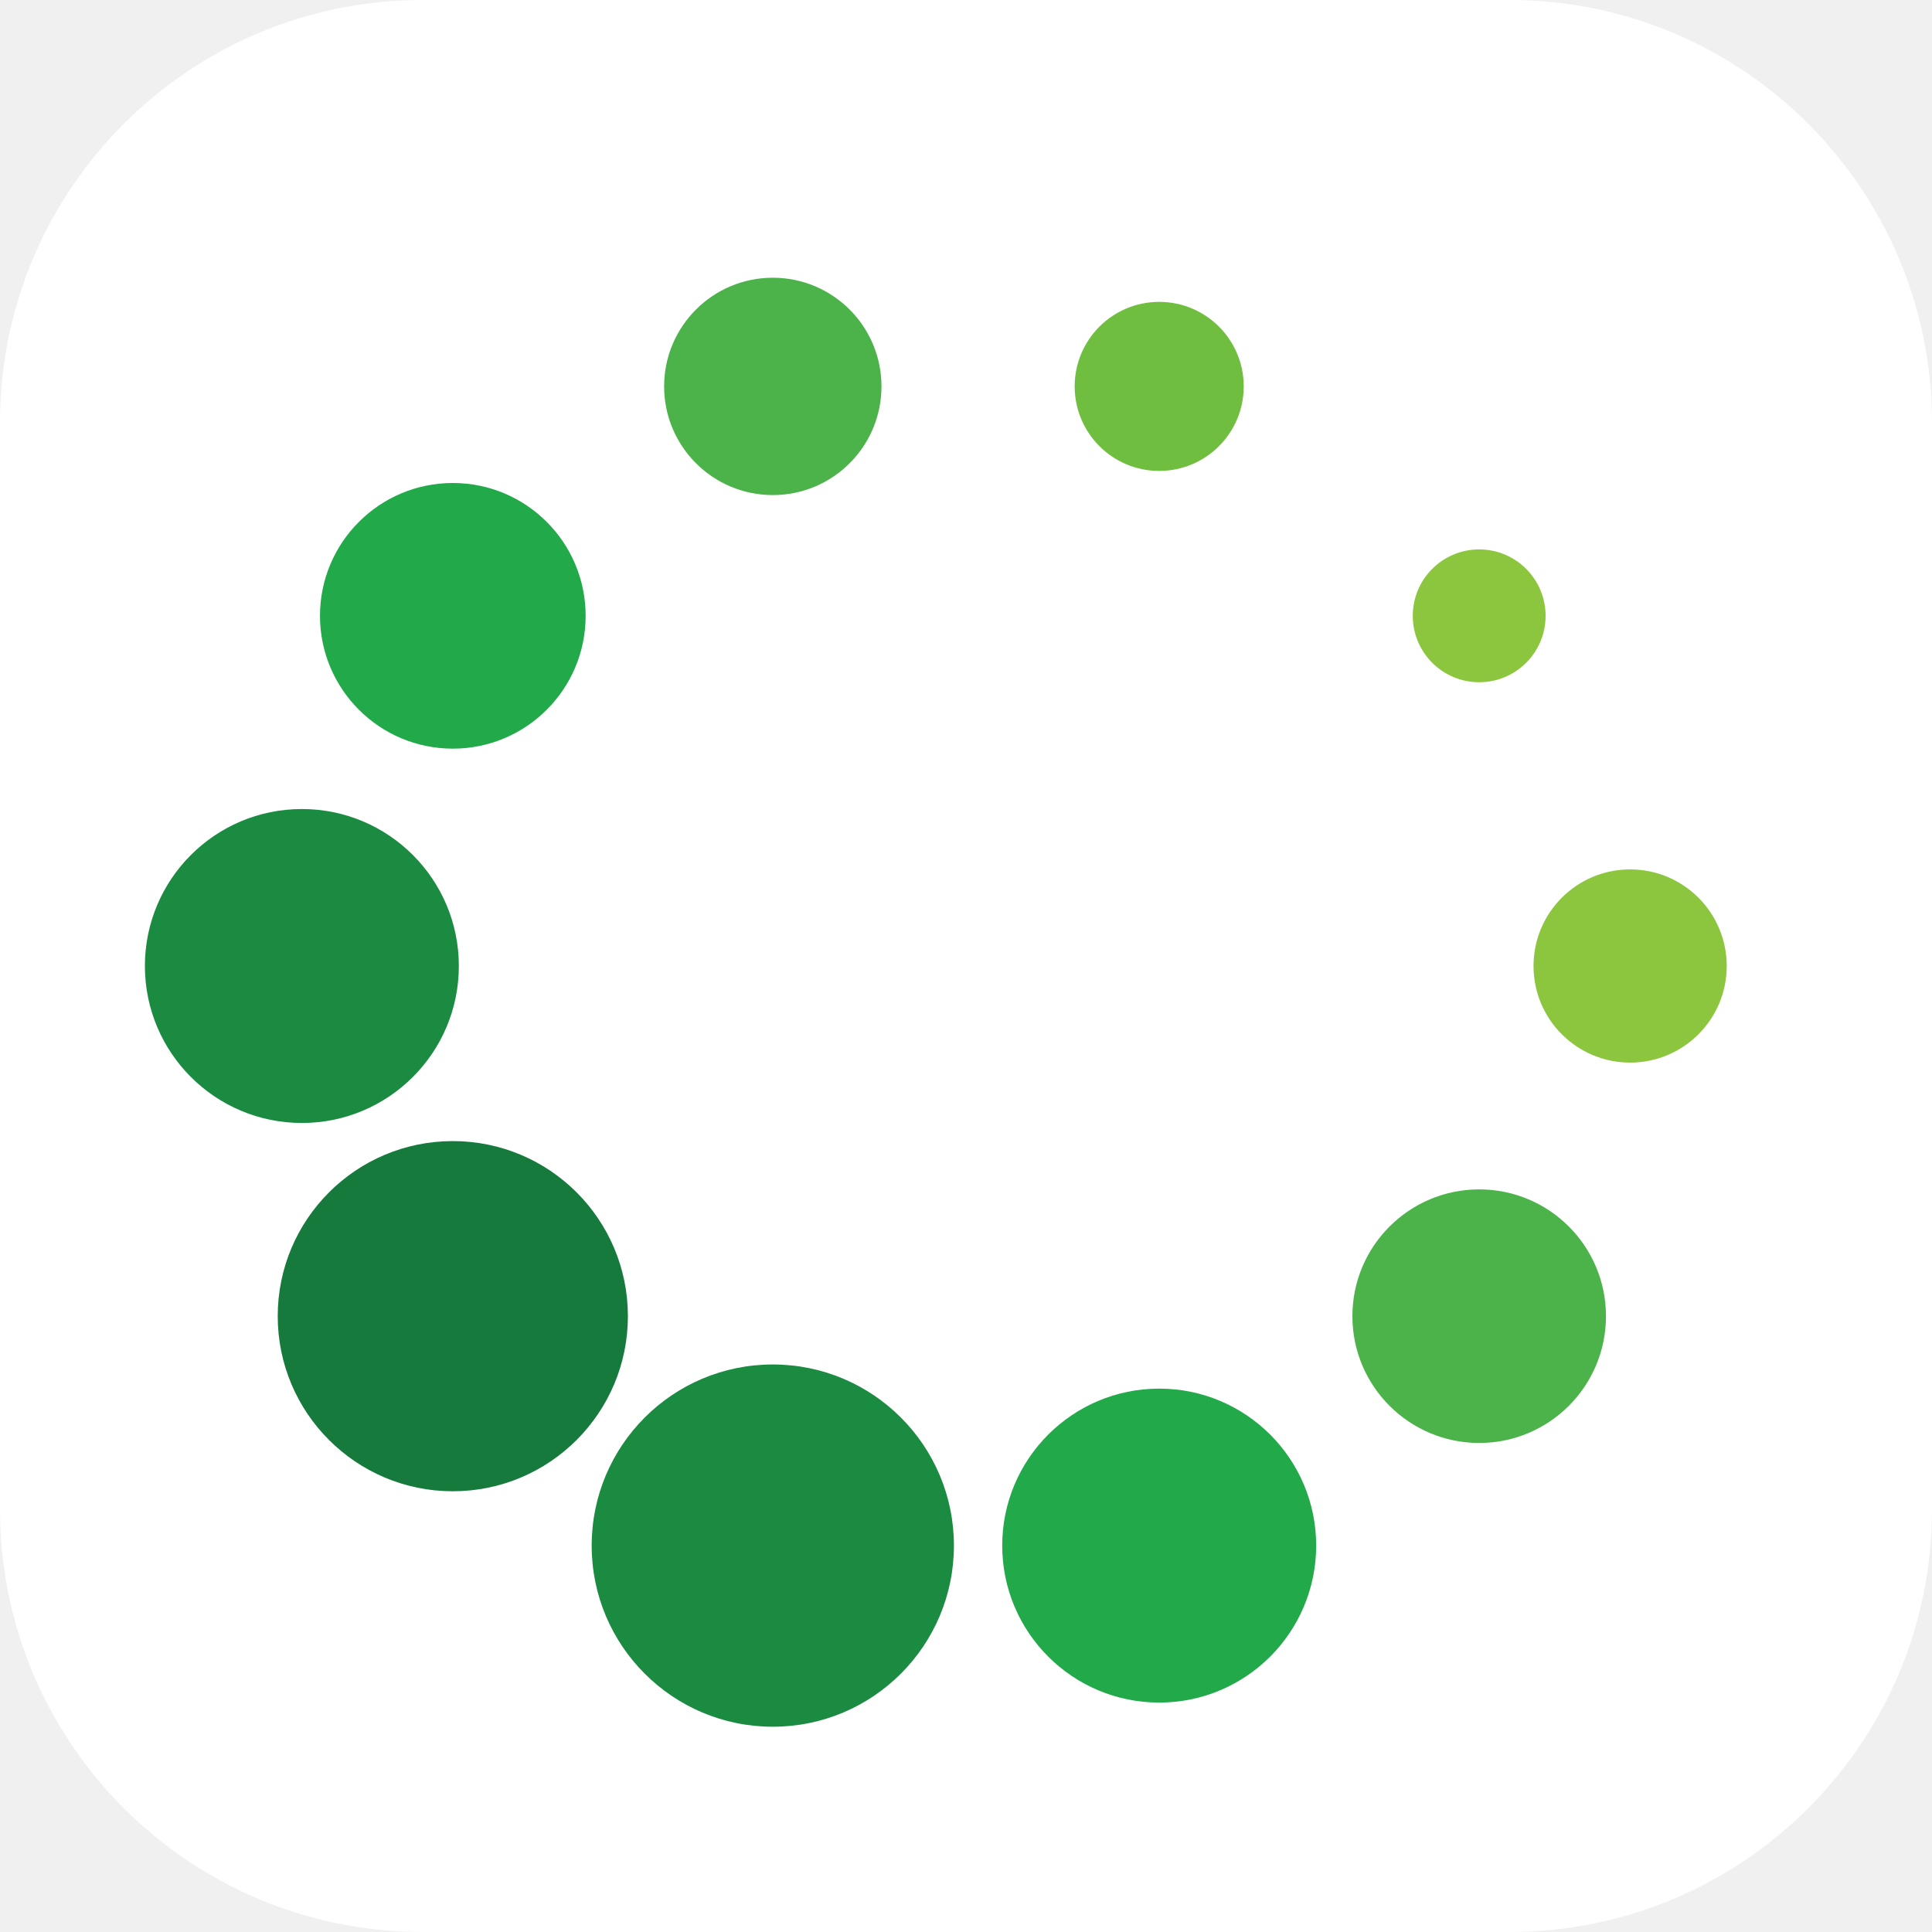
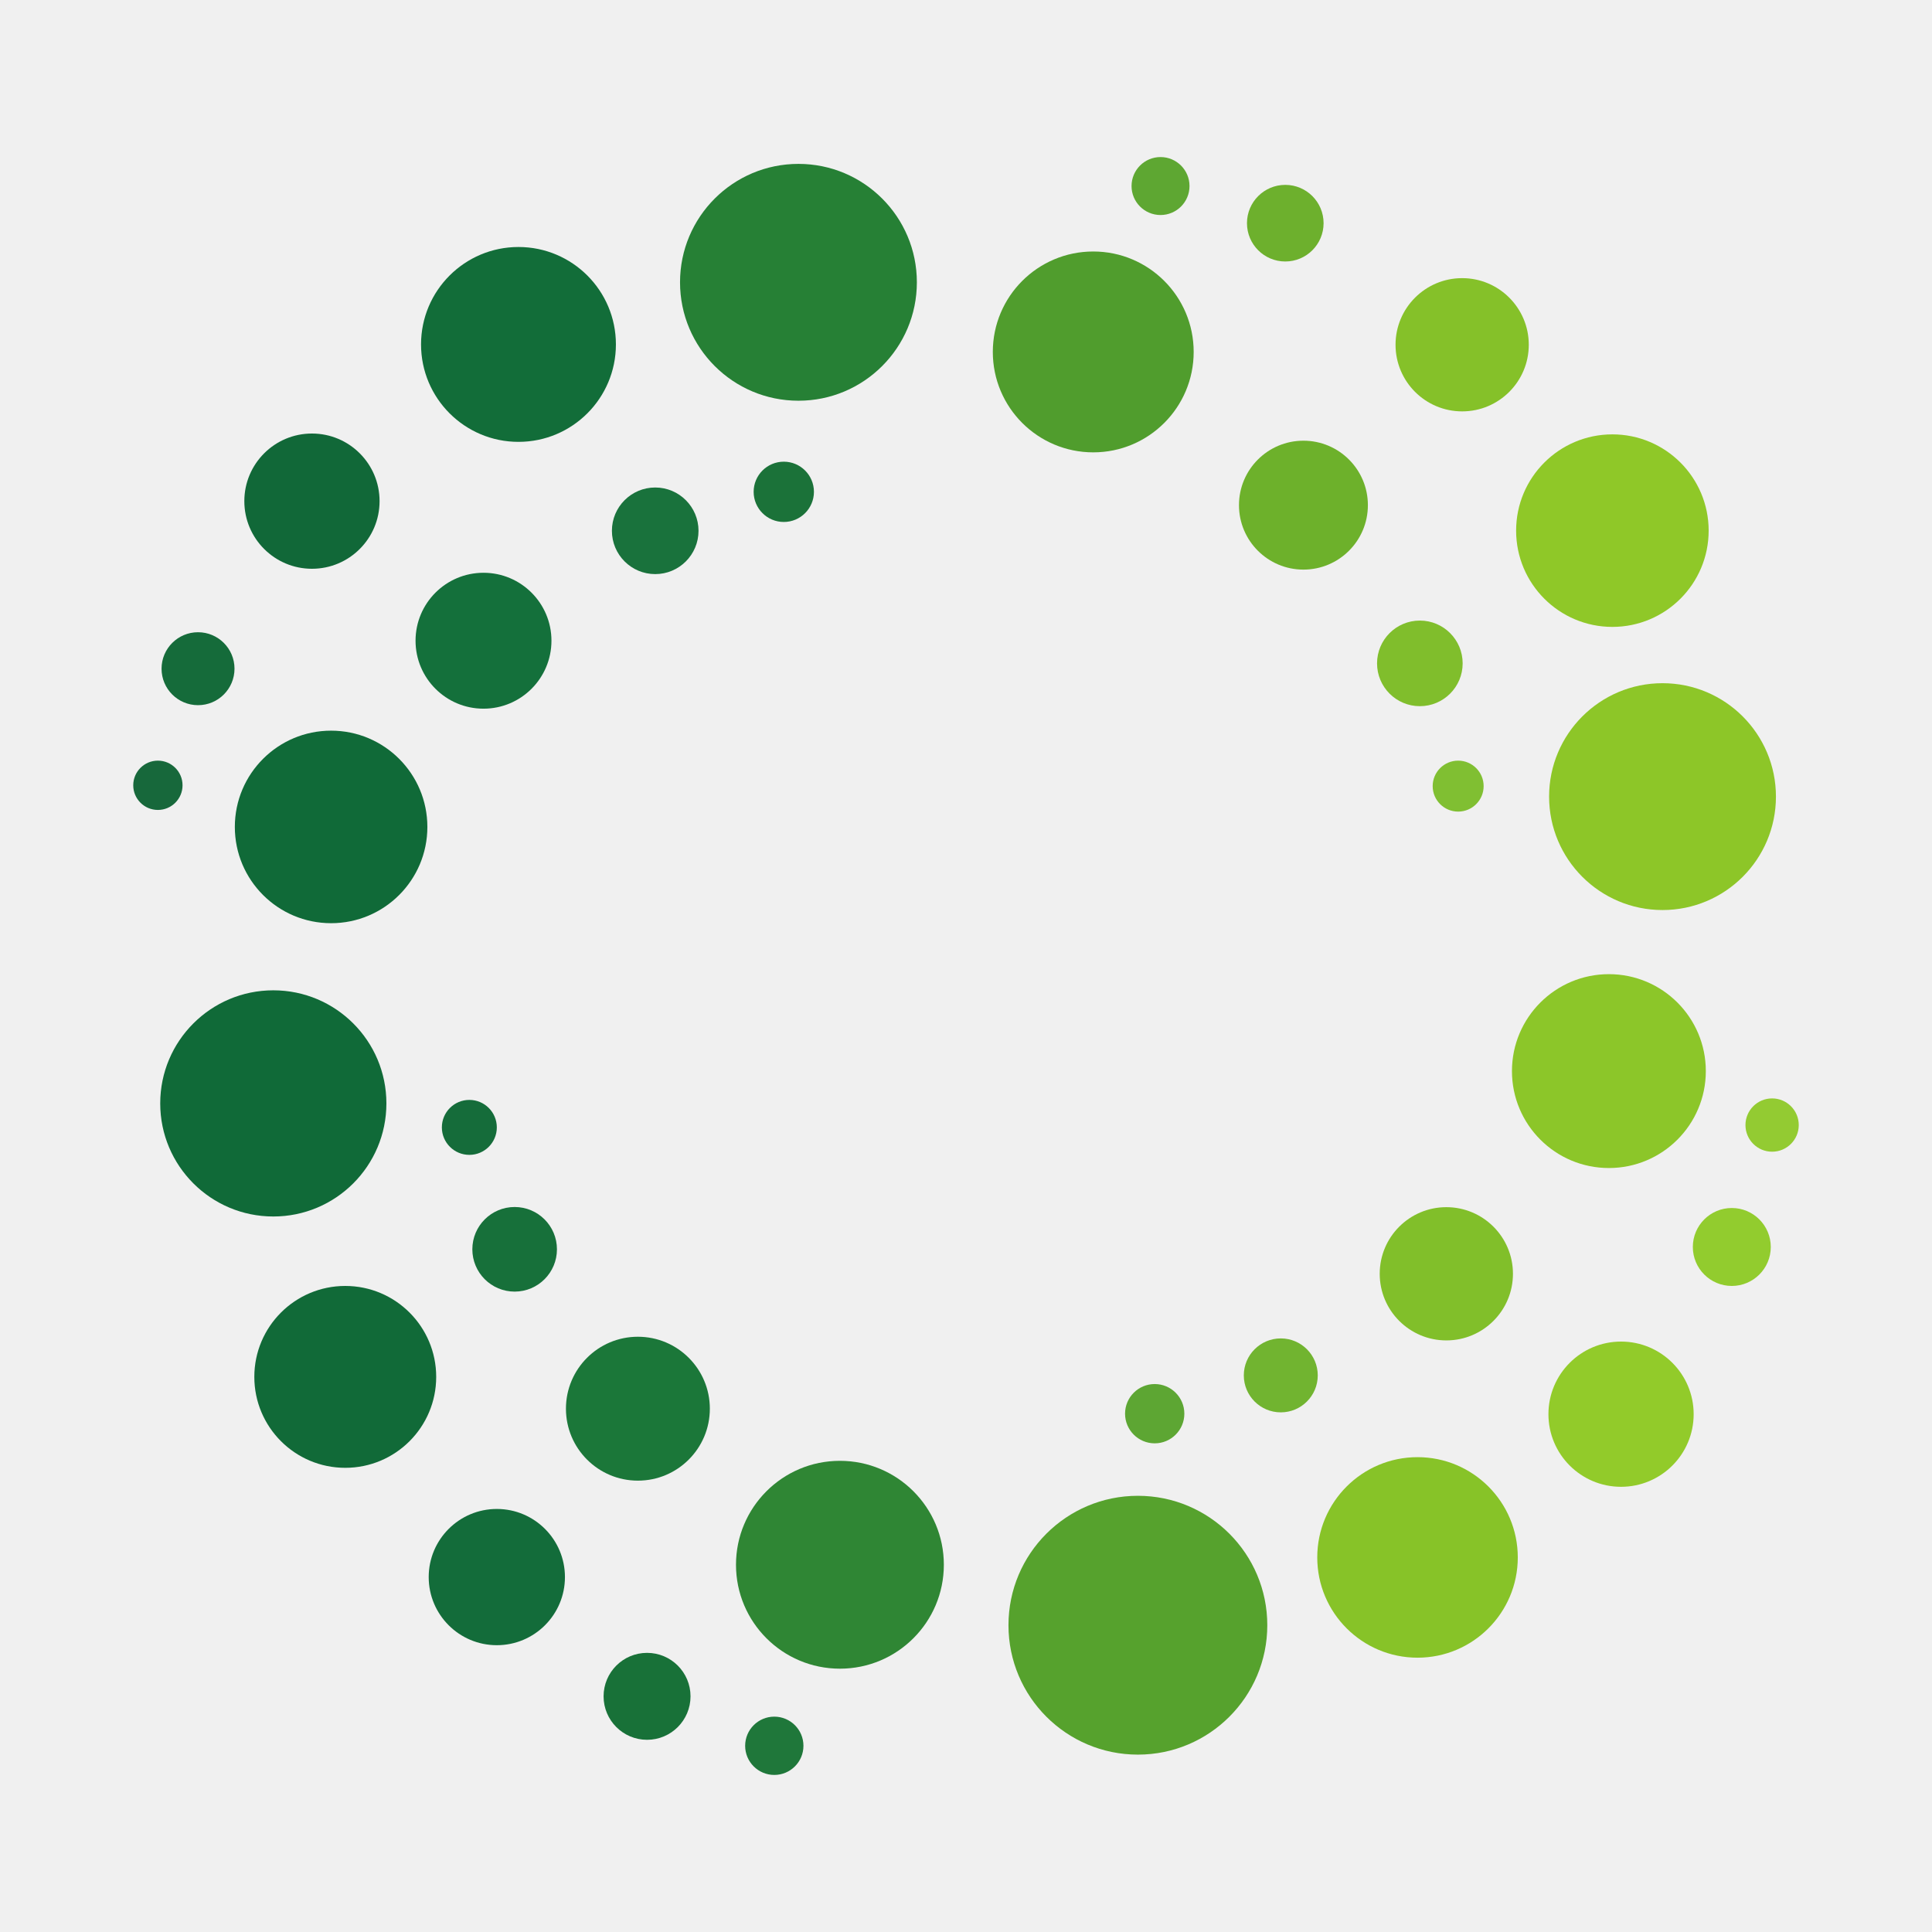
- <svg xmlns="http://www.w3.org/2000/svg" viewBox="0 0 32 32">
-   <rect width="32" height="32" rx="7" fill="#ffffff" />
-   <circle cx="27.0" cy="16.0" r="1.6" fill="#8cc63f" />
-   <circle cx="24.5" cy="21.8" r="2.1" fill="#4cb34a" />
-   <circle cx="19.2" cy="25.6" r="2.6" fill="#22a94a" />
-   <circle cx="12.8" cy="25.6" r="3.0" fill="#1a8b41" />
-   <circle cx="7.5" cy="21.8" r="2.9" fill="#157a3b" />
-   <circle cx="5.0" cy="16.0" r="2.6" fill="#1a8b41" />
-   <circle cx="7.5" cy="10.2" r="2.2" fill="#22a94a" />
-   <circle cx="12.8" cy="6.4" r="1.8" fill="#4cb34a" />
-   <circle cx="19.2" cy="6.4" r="1.4" fill="#6fbe3f" />
-   <circle cx="24.5" cy="10.2" r="1.1" fill="#8cc63f" />
+ <svg xmlns="http://www.w3.org/2000/svg" viewBox="-8 -8 116 116">
+   <circle cx="61.68" cy="3.17" r="1.74" fill="#5ea732" />
+   <circle cx="69.17" cy="5.4" r="2.3" fill="#6db02d" />
+   <circle cx="39.94" cy="8.95" r="7.11" fill="#268035" />
+   <circle cx="23.13" cy="12.68" r="5.85" fill="#126d39" />
+   <circle cx="79.79" cy="12.7" r="4" fill="#85c129" />
+   <circle cx="57.64" cy="13.13" r="6.03" fill="#509d2d" />
+   <circle cx="39.06" cy="21.53" r="1.81" fill="#1b7239" />
+   <circle cx="10.73" cy="22.09" r="4.06" fill="#116838" />
+   <circle cx="70.26" cy="22.33" r="3.87" fill="#6db12b" />
+   <circle cx="88.81" cy="23.86" r="5.78" fill="#8fc828" />
+   <circle cx="31.34" cy="23.87" r="2.6" fill="#19723c" />
+   <circle cx="21.03" cy="30.47" r="4.08" fill="#14703b" />
+   <circle cx="77.25" cy="31.83" r="2.57" fill="#80be2c" />
+   <circle cx="3.89" cy="32.15" r="2.19" fill="#156b3a" />
+   <circle cx="1.48" cy="39.15" r="1.48" fill="#17683b" />
+   <circle cx="79.55" cy="39.2" r="1.53" fill="#80bf32" />
+   <circle cx="91.82" cy="39.83" r="6.81" fill="#8dc628" />
+   <circle cx="11.88" cy="41.65" r="5.78" fill="#106a38" />
+   <circle cx="88.6" cy="56.31" r="5.82" fill="#8cc629" />
+   <circle cx="8.41" cy="58.25" r="6.79" fill="#106a38" />
+   <circle cx="98.4" cy="59.55" r="1.6" fill="#93cb32" />
+   <circle cx="20.18" cy="59.69" r="1.65" fill="#156c3a" />
+   <circle cx="95.98" cy="66.87" r="2.34" fill="#92cc2e" />
+   <circle cx="22.9" cy="67.01" r="2.54" fill="#17703a" />
+   <circle cx="78.84" cy="68.48" r="4" fill="#81bf2a" />
+   <circle cx="68.9" cy="74.58" r="2.22" fill="#71b430" />
+   <circle cx="12.73" cy="74.67" r="5.46" fill="#116a38" />
+   <circle cx="30.3" cy="76.58" r="4.32" fill="#1b7739" />
+   <circle cx="61.33" cy="76.88" r="1.78" fill="#5da633" />
+   <circle cx="89.33" cy="76.91" r="4.36" fill="#92cb2a" />
+   <circle cx="77.11" cy="85.51" r="6.02" fill="#87c328" />
+   <circle cx="42.43" cy="85.95" r="6.24" fill="#2f8634" />
+   <circle cx="21.83" cy="86.69" r="4.09" fill="#136c3a" />
+   <circle cx="60.32" cy="89.58" r="7.77" fill="#56a22d" />
+   <circle cx="30.85" cy="93.85" r="2.61" fill="#187138" />
+   <circle cx="38.49" cy="96.82" r="1.75" fill="#1f773a" />
</svg>
